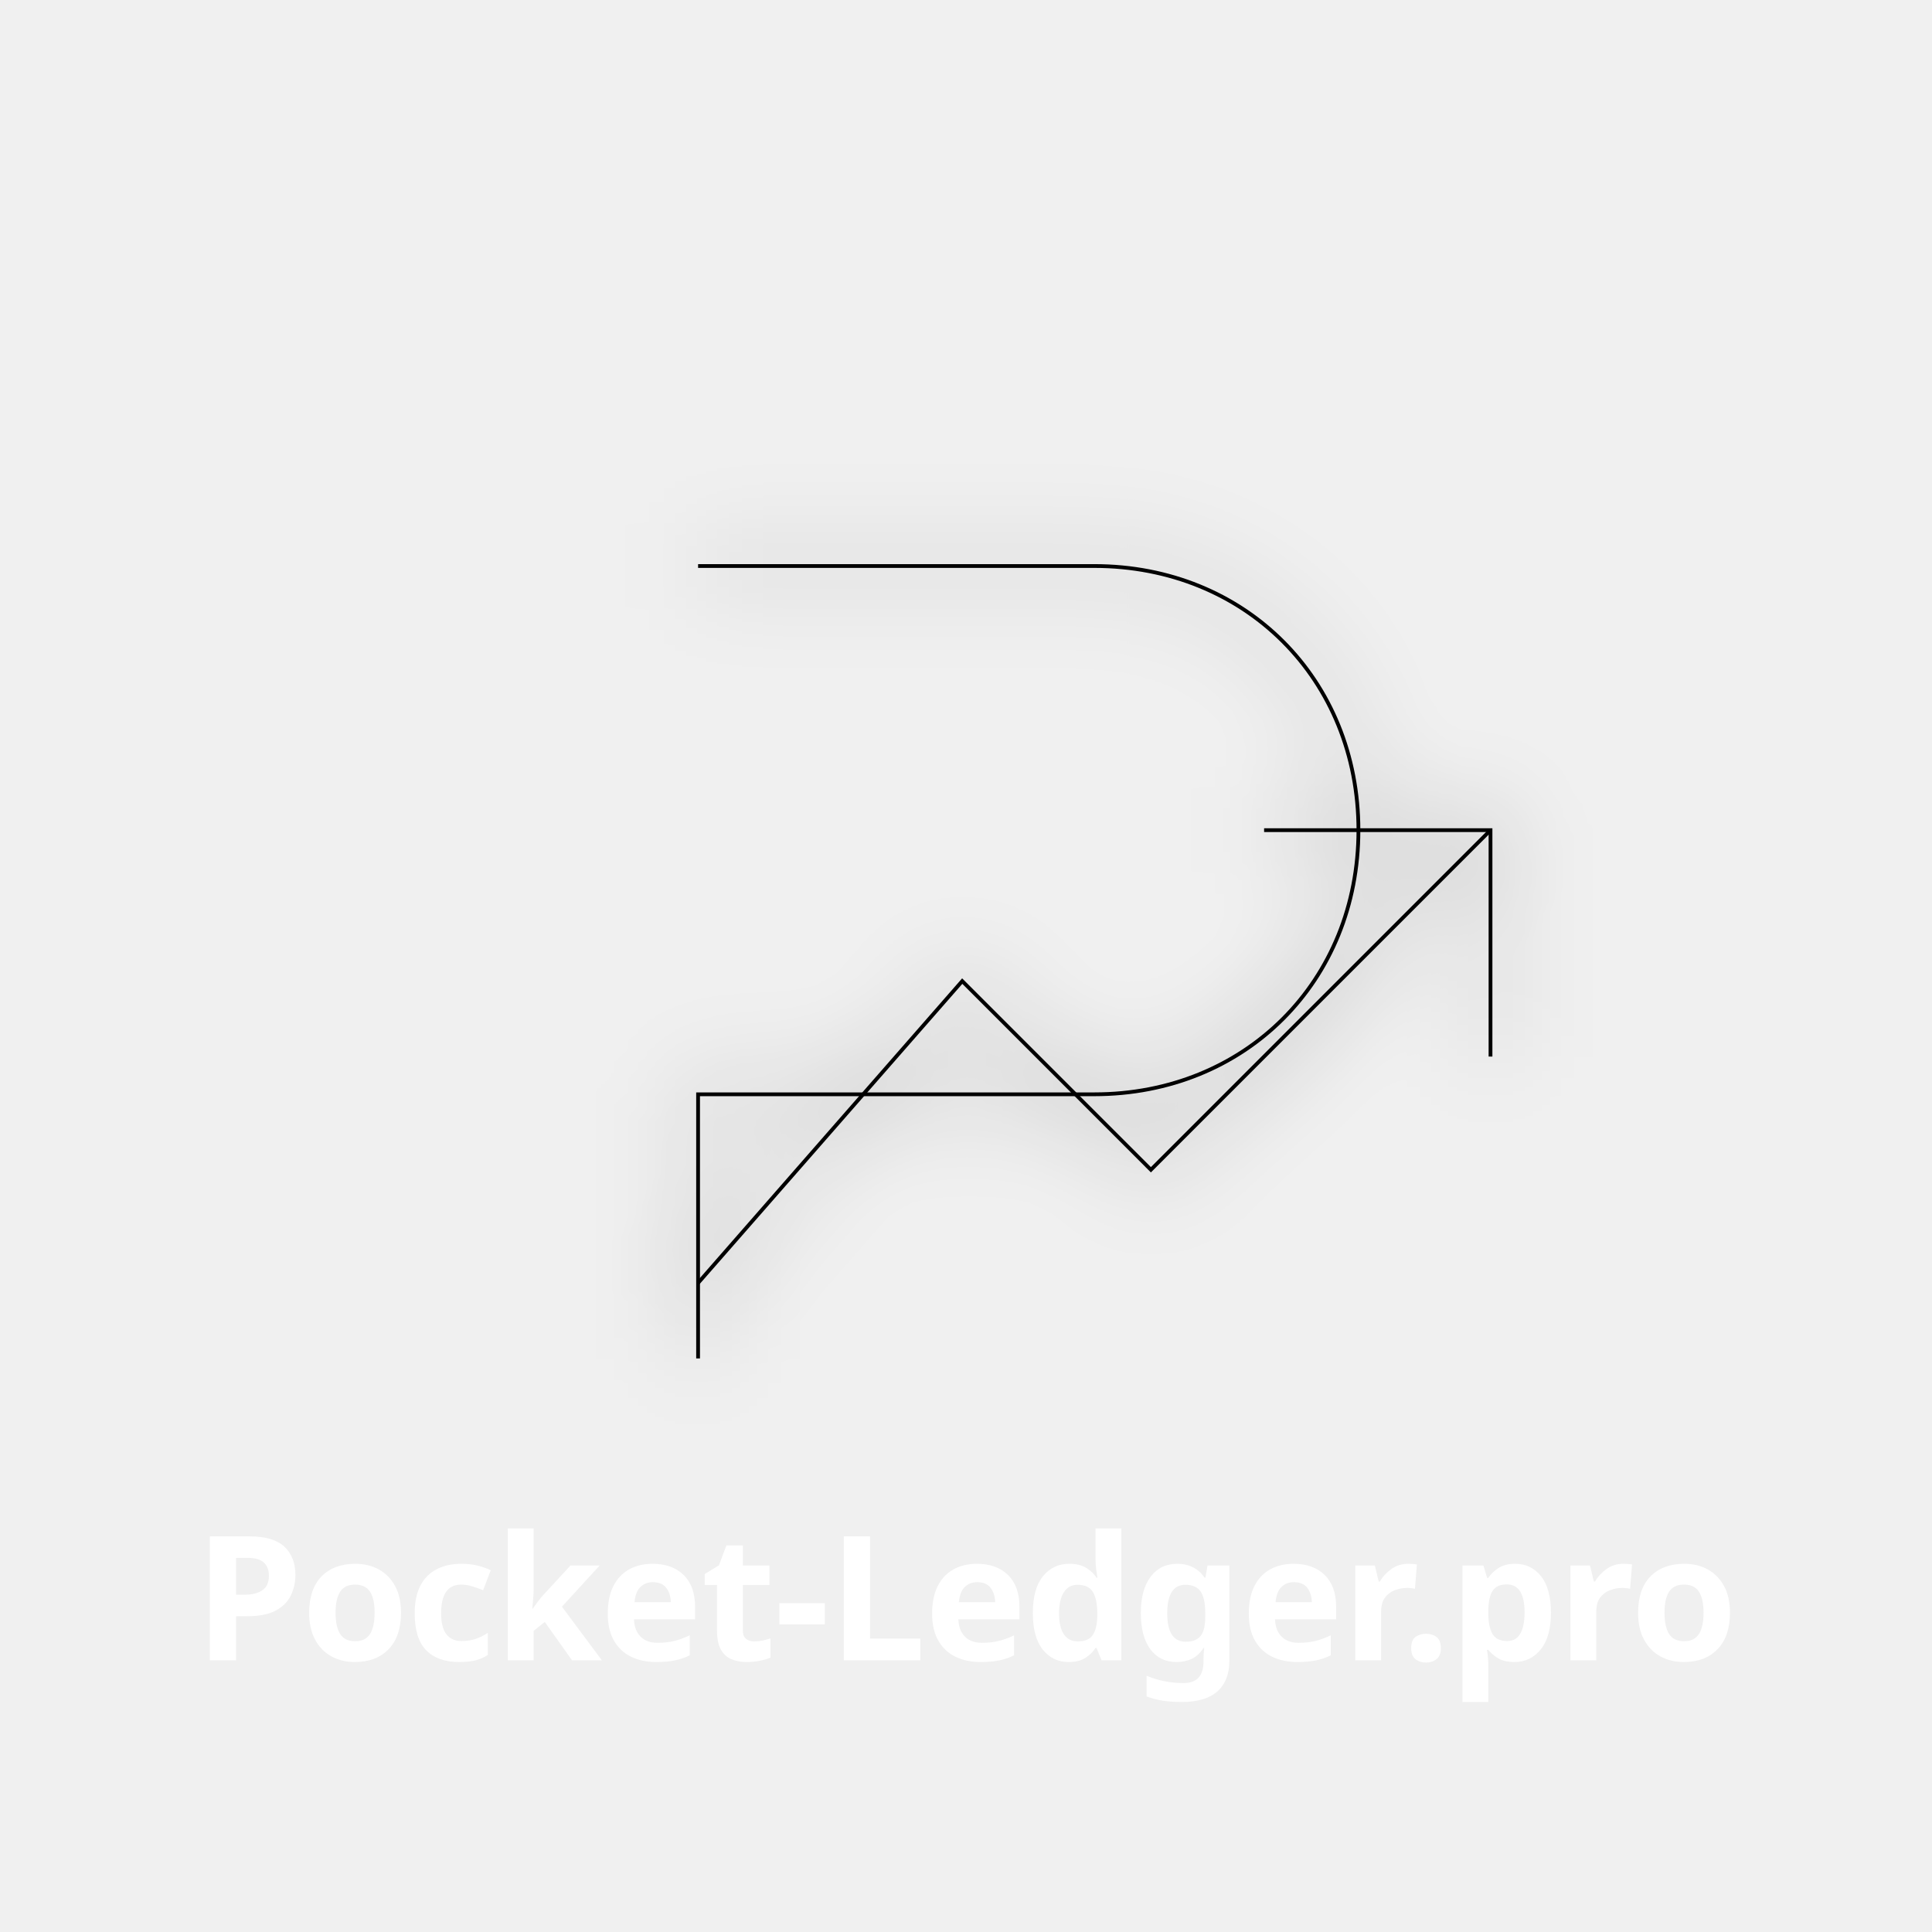
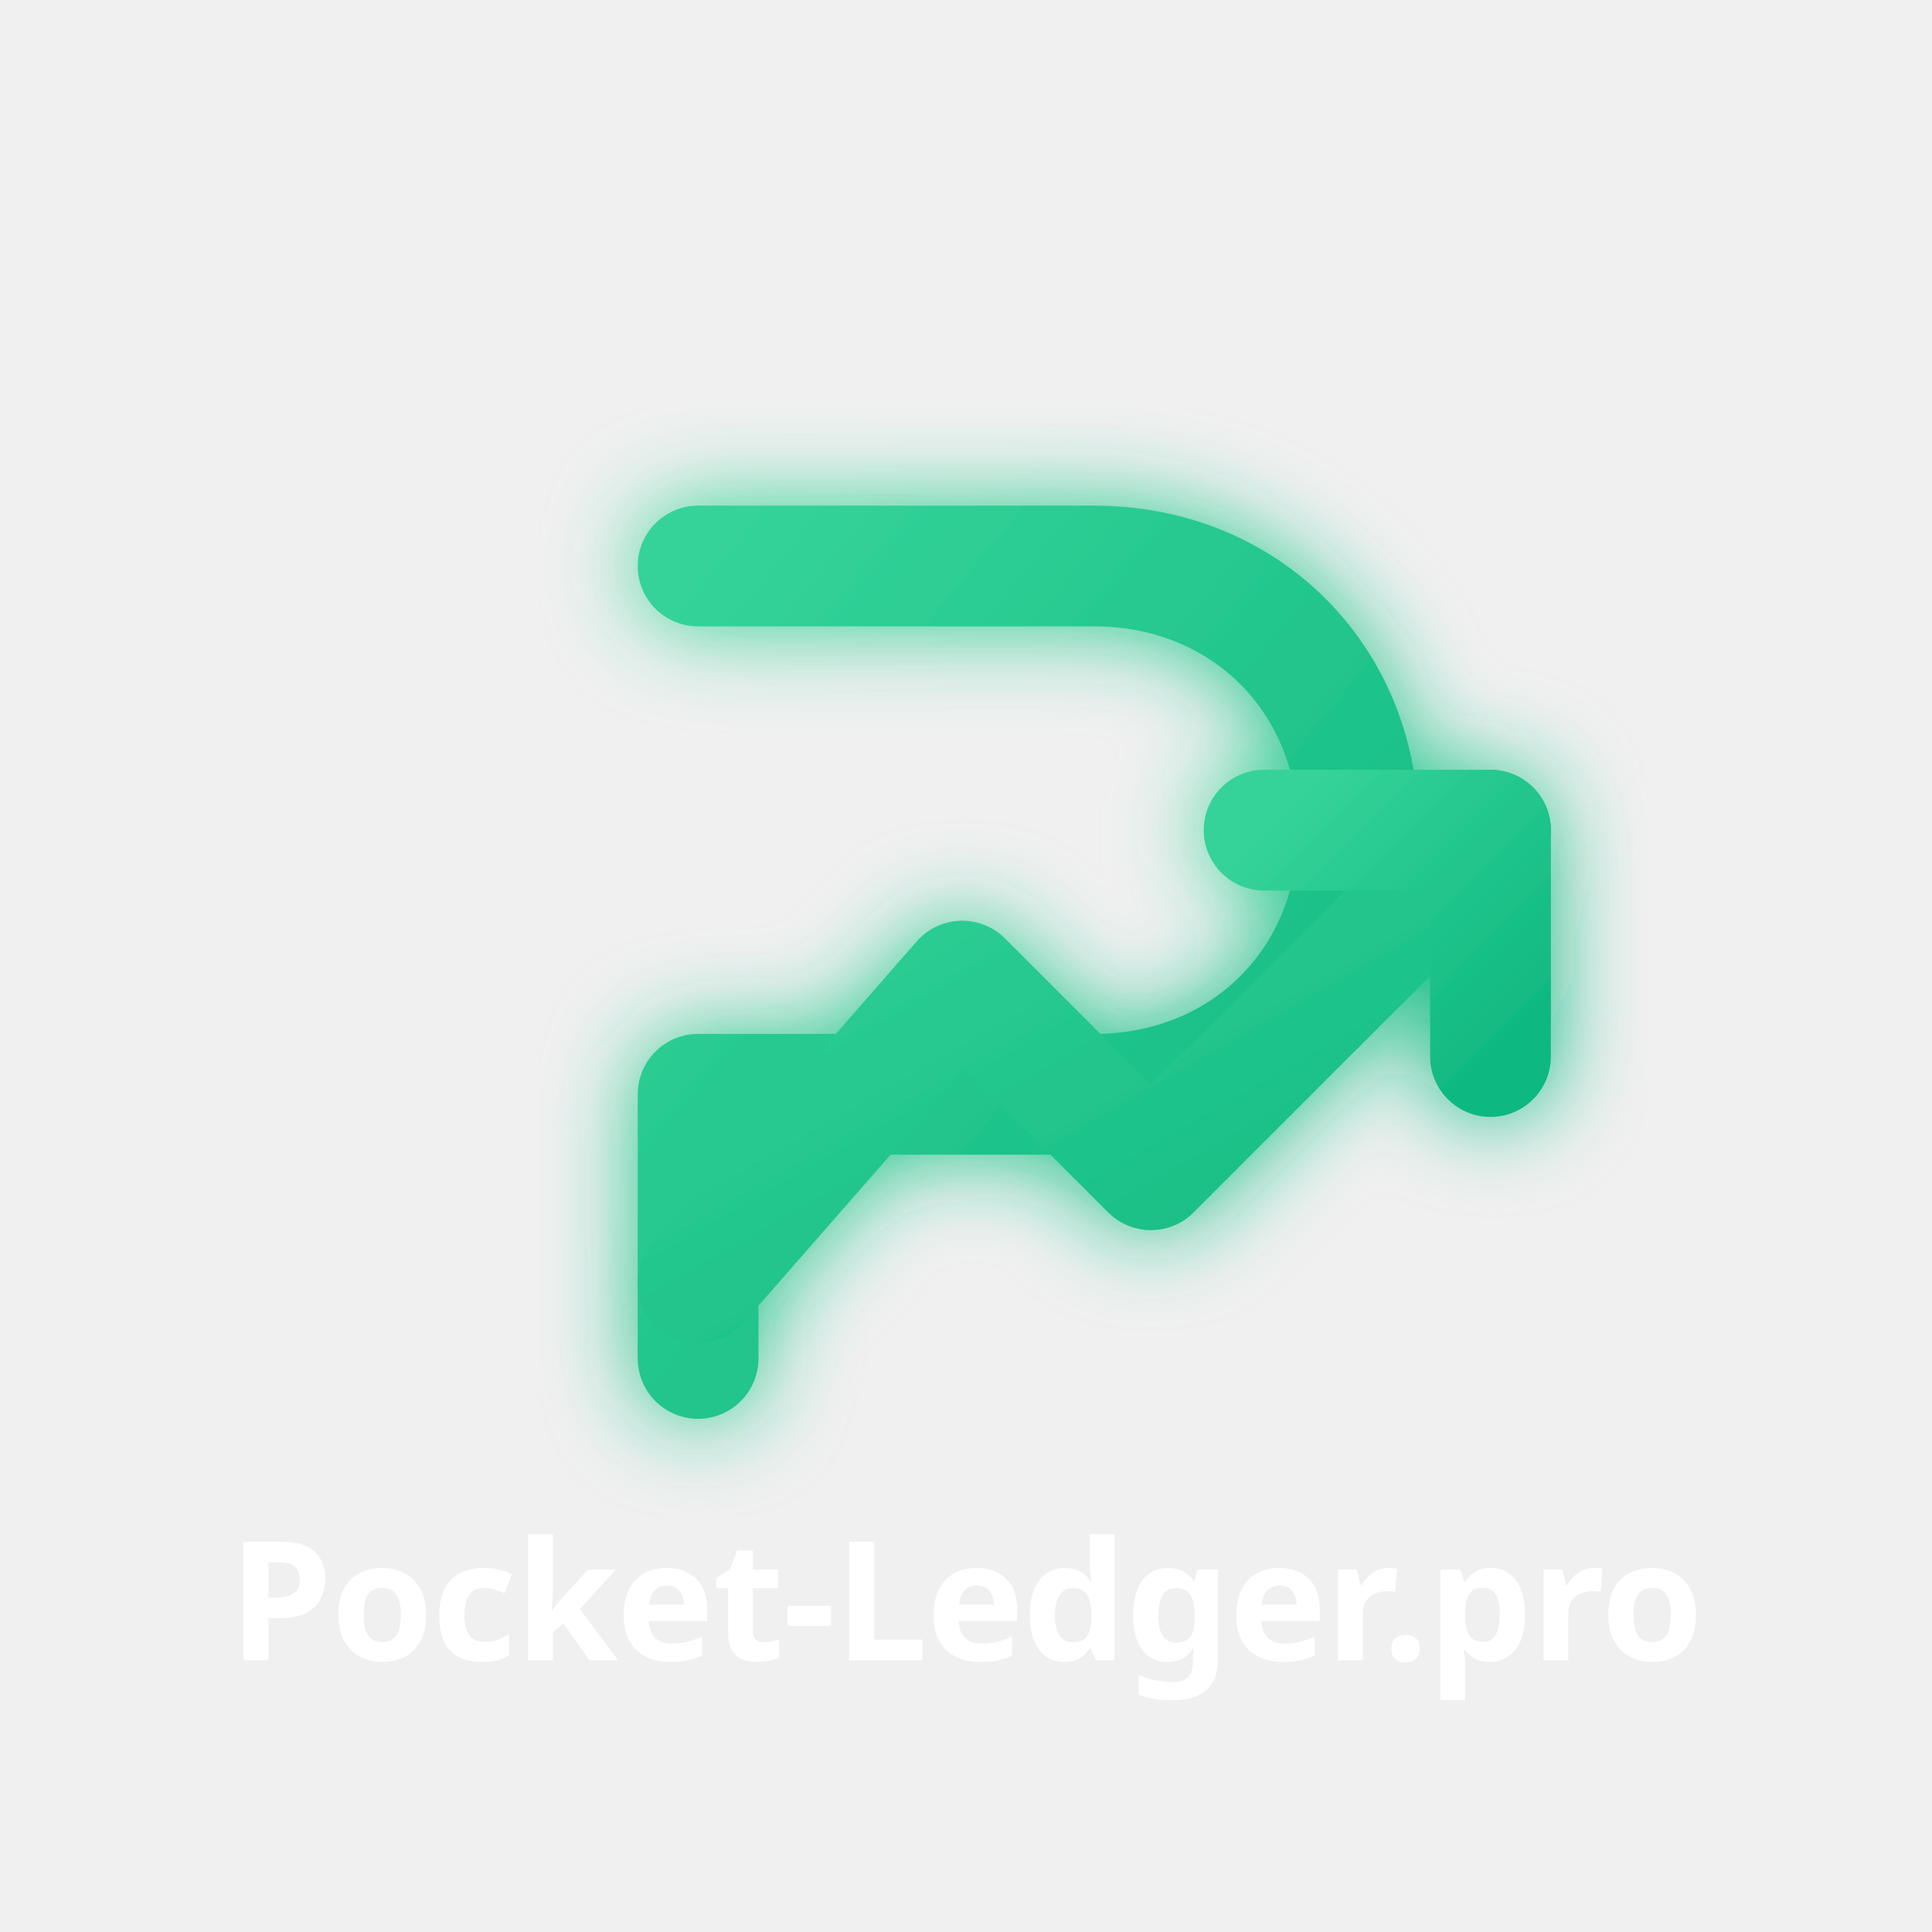
<svg xmlns="http://www.w3.org/2000/svg" width="1024" height="1024" viewBox="0 0 512 512" fill="none" style="background: #0B1220">
  <defs>
    <linearGradient id="logo-gradient" x1="0" y1="0" x2="1" y2="1">
-       <stop offset="0%" stopColor="#34D399" />
-       <stop offset="100%" stopColor="#10B981" />
+       <stop offset="0%" stop-color="#34D399" />
+       <stop offset="100%" stop-color="#10B981" />
    </linearGradient>
    <filter id="glow" x="-20%" y="-20%" width="140%" height="140%">
      <feGaussianBlur stdDeviation="12" result="blur" />
      <feComposite in="SourceGraphic" in2="blur" operator="over" />
    </filter>
  </defs>
  <g filter="url(#glow)">
-     <path d="M 185 150 H 290 C 330 150 360 180 360 220 C 360 260 330 290 290 290 H 185 V 360" stroke="url(#logo-gradient)" strokeWidth="32" strokeLinecap="round" strokeLinejoin="round" />
-     <path d="M 185 340 L 255 260 L 305 310 L 395 220" stroke="url(#logo-gradient)" strokeWidth="32" strokeLinecap="round" strokeLinejoin="round" />
-     <path d="M 335 220 H 395 V 280" stroke="url(#logo-gradient)" strokeWidth="32" strokeLinecap="round" strokeLinejoin="round" />
+     <path d="M 185 150 H 290 C 330 150 360 180 360 220 C 360 260 330 290 290 290 H 185 V 360" stroke="url(#logo-gradient)" stroke-width="32" stroke-linecap="round" stroke-linejoin="round" />
+     <path d="M 185 340 L 255 260 L 305 310 L 395 220" stroke="url(#logo-gradient)" stroke-width="32" stroke-linecap="round" stroke-linejoin="round" />
+     <path d="M 335 220 H 395 V 280" stroke="url(#logo-gradient)" stroke-width="32" stroke-linecap="round" stroke-linejoin="round" />
  </g>
-   <text x="256" y="440" fill="#FFFFFF" font-family="'Space Grotesk', sans-serif" font-weight="bold" font-size="46" letter-spacing="-0.5" text-anchor="middle">Pocket-Ledger.pro</text>
+   <text x="256" y="440" fill="#FFFFFF" font-family="'Space Grotesk', sans-serif" font-weight="bold" font-size="44" letter-spacing="-0.5" text-anchor="middle">Pocket-Ledger.pro</text>
</svg>
